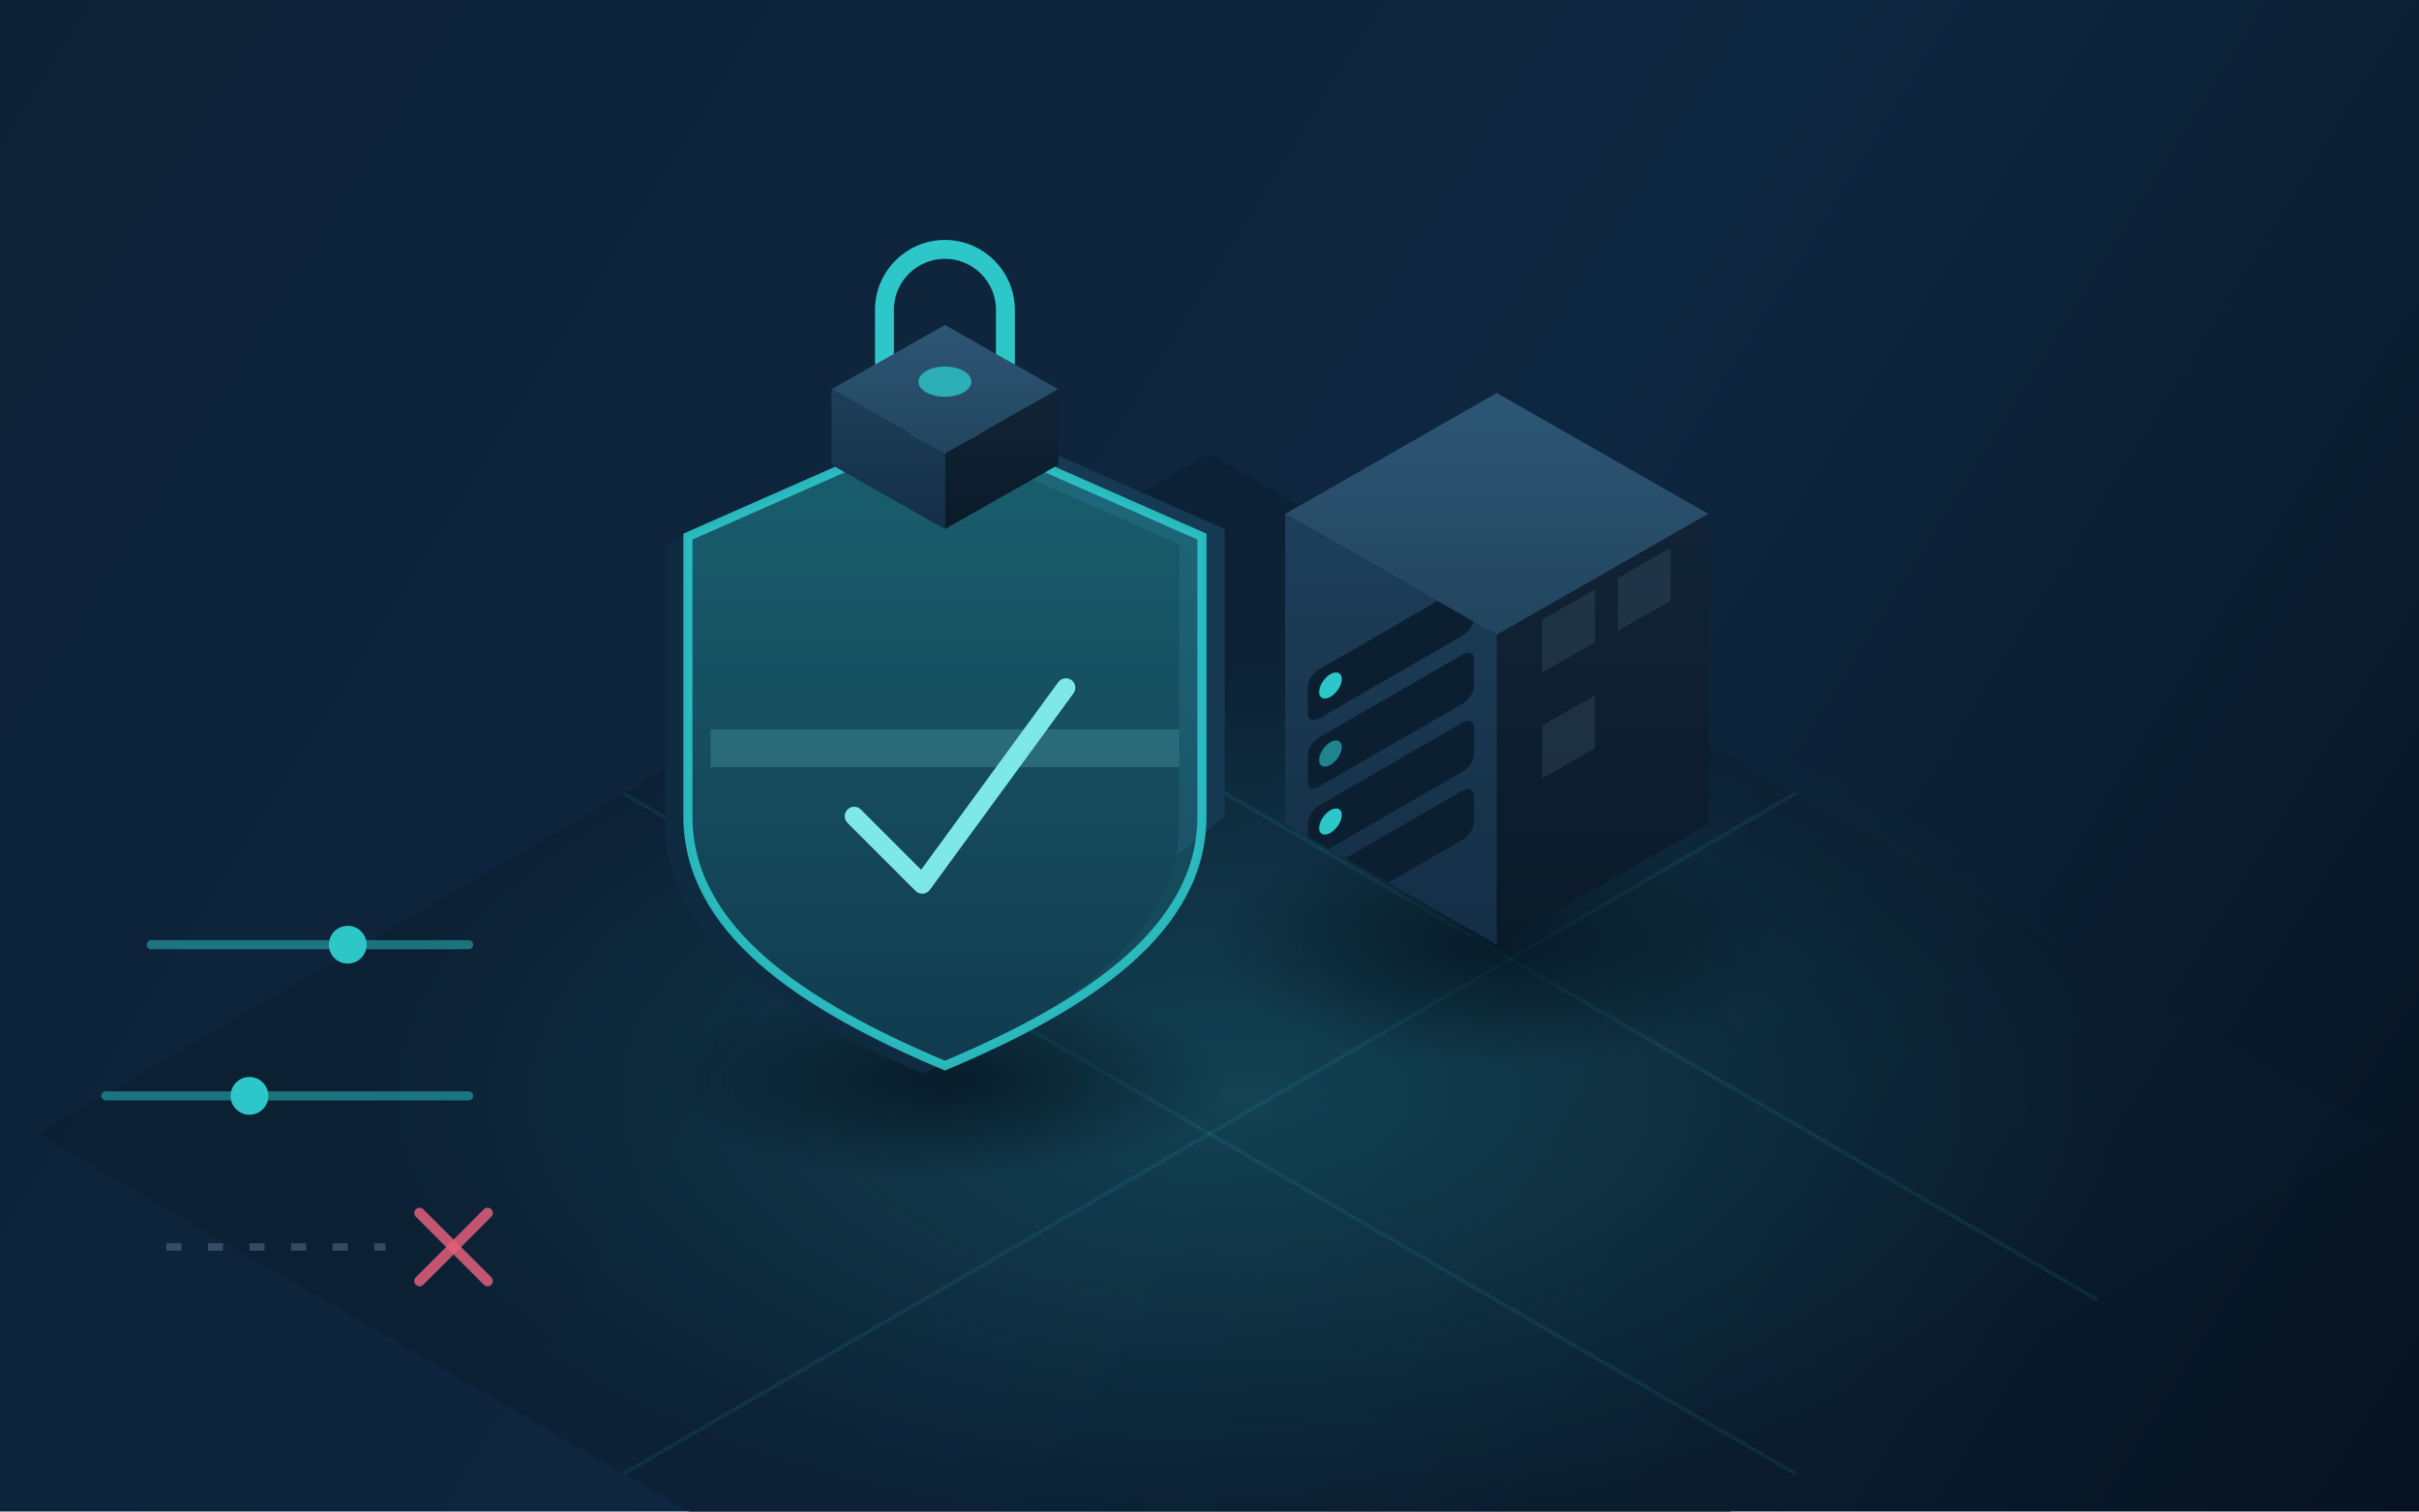
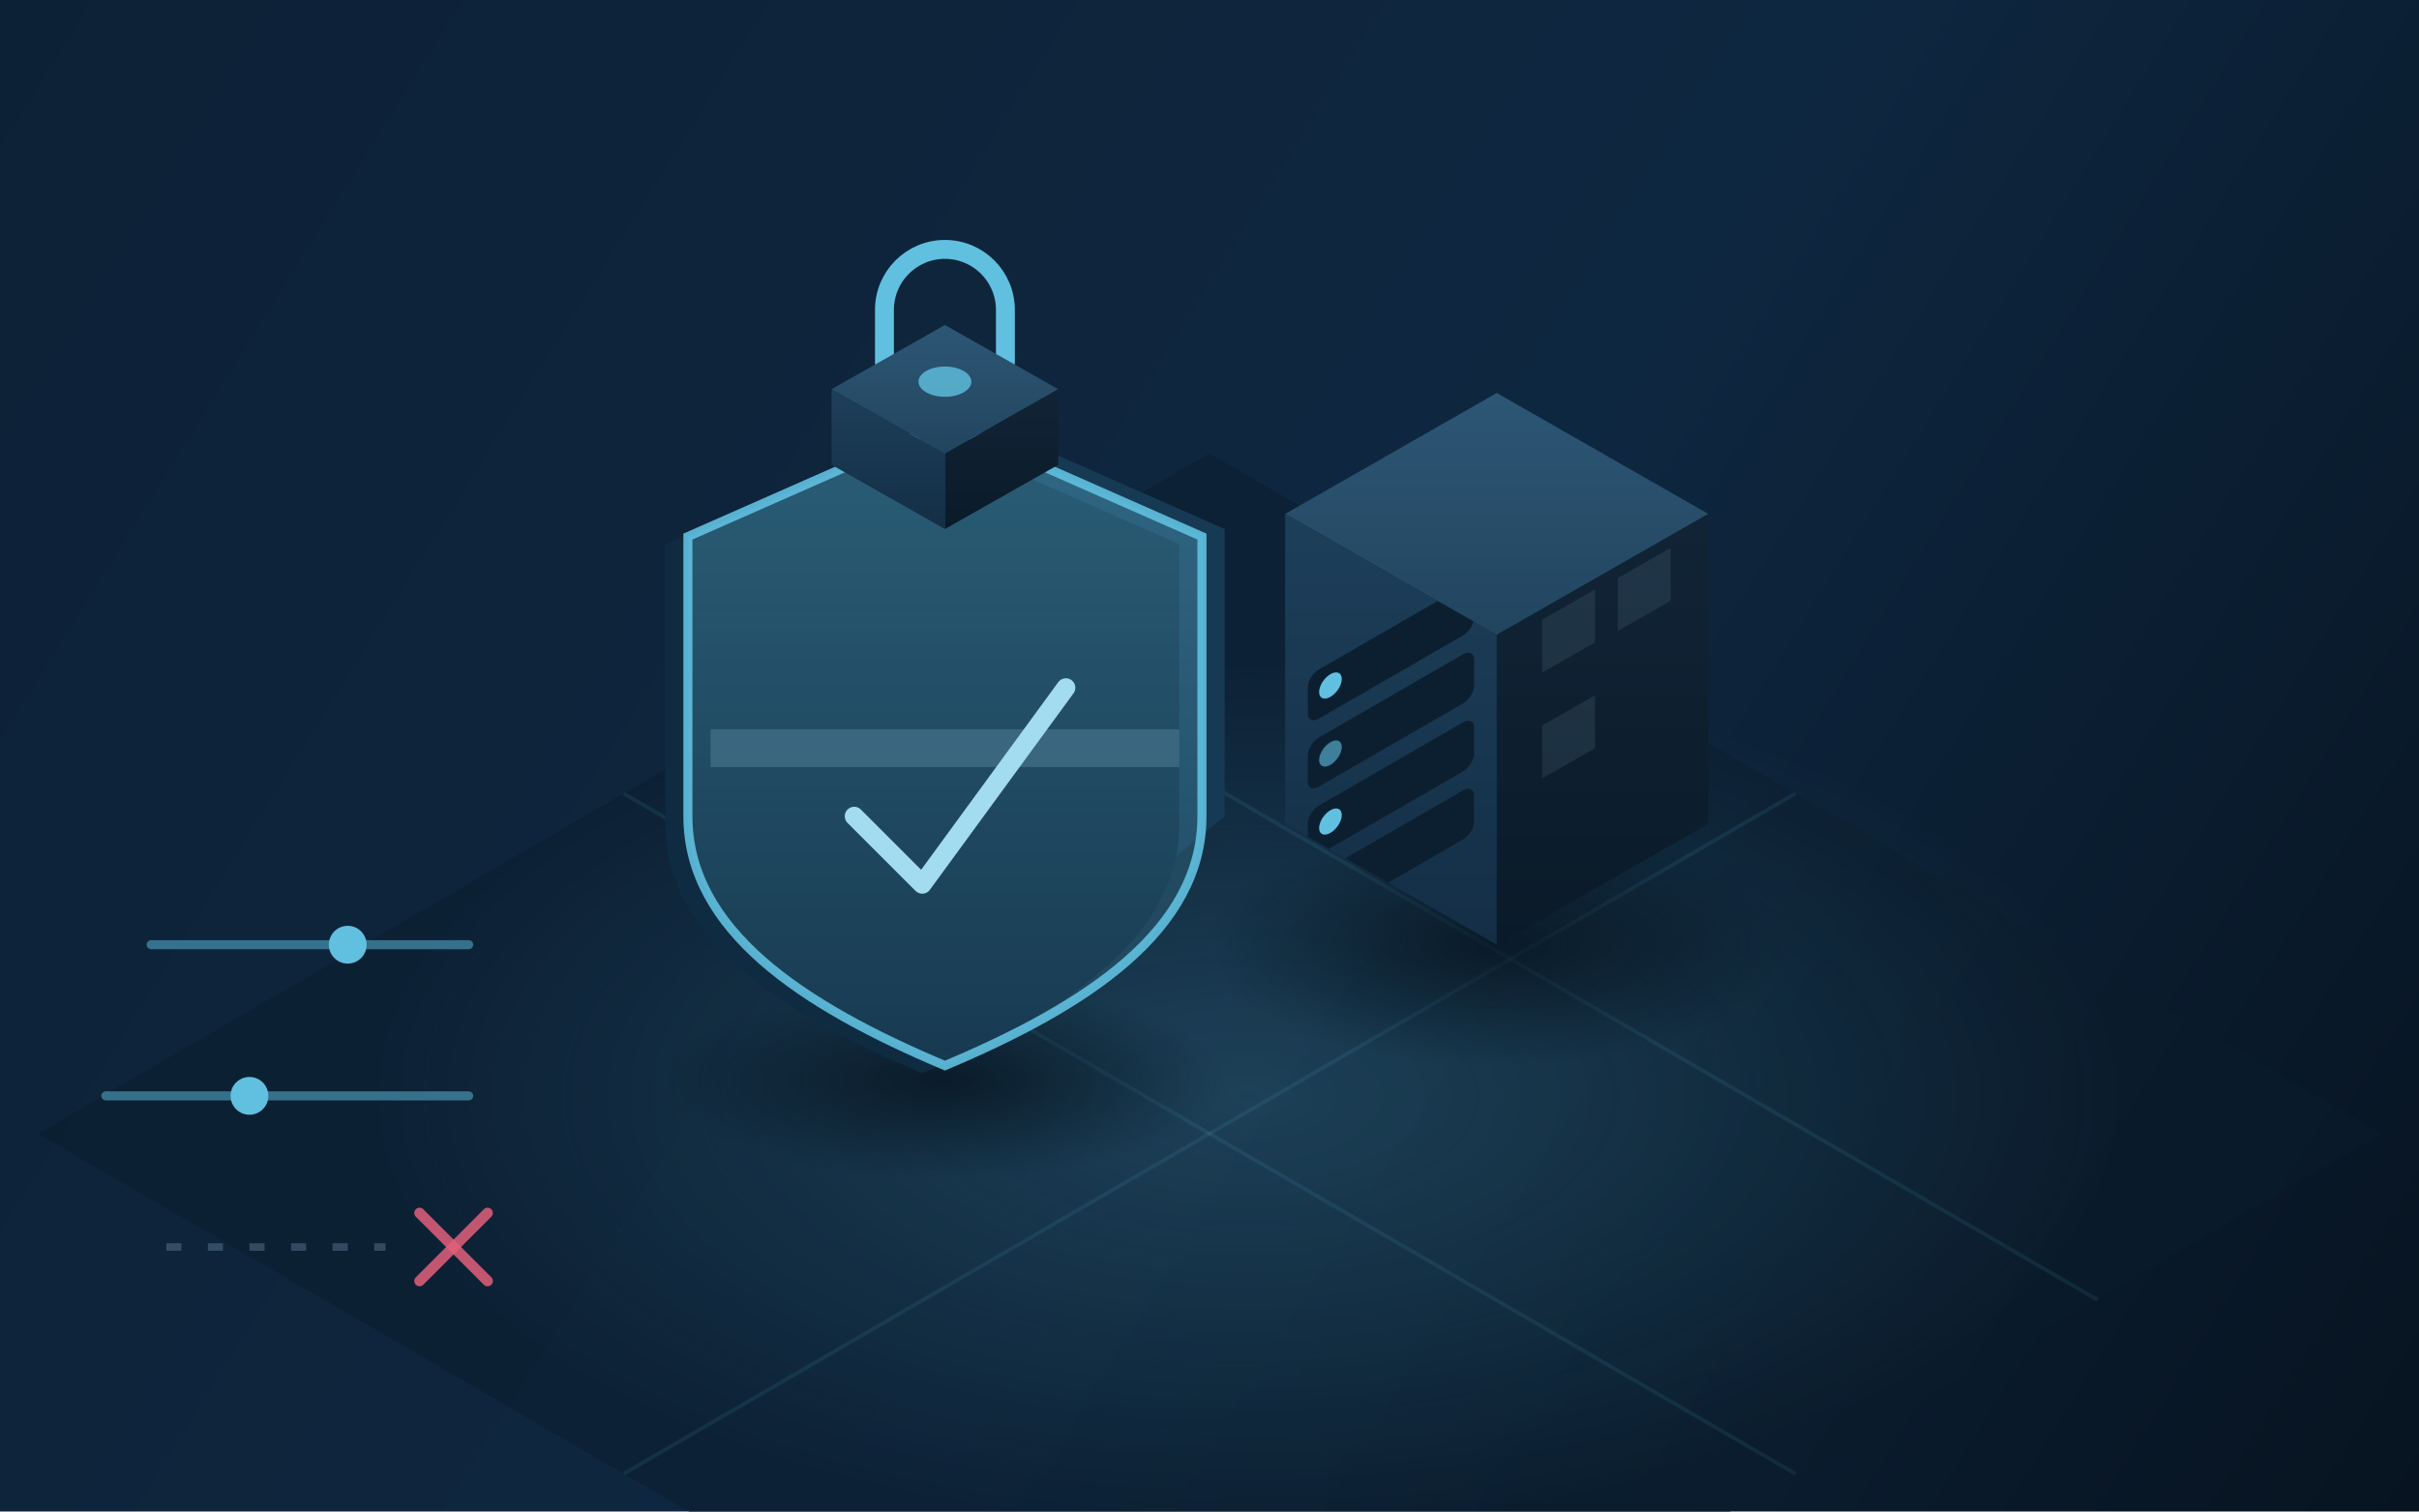
<svg xmlns="http://www.w3.org/2000/svg" viewBox="0 0 640 400" width="640" height="400" role="img" aria-label="An isometric server cabinet behind a standing shield, with a padlock above it and traffic arriving from one side">
  <defs>
    <linearGradient id="bg" x1="0" y1="0" x2="640" y2="400" gradientUnits="userSpaceOnUse">
      <stop offset="0" stop-color="#0d2136" />
      <stop offset=".55" stop-color="#0e2740" />
      <stop offset="1" stop-color="#071320" />
    </linearGradient>
    <linearGradient id="fTop" x1="0" y1="0" x2="0" y2="1">
      <stop offset="0" stop-color="#2d5675" />
      <stop offset="1" stop-color="#22455f" />
    </linearGradient>
    <linearGradient id="fLeft" x1="0" y1="0" x2="0" y2="1">
      <stop offset="0" stop-color="#1d3f5a" />
      <stop offset="1" stop-color="#142e46" />
    </linearGradient>
    <linearGradient id="fRight" x1="0" y1="0" x2="0" y2="1">
      <stop offset="0" stop-color="#112436" />
      <stop offset="1" stop-color="#0a1a29" />
    </linearGradient>
    <linearGradient id="shieldFace" x1="0" y1="0" x2="0" y2="1">
-       <stop offset="0" stop-color="#2dc7c9" stop-opacity=".34" />
-       <stop offset="1" stop-color="#2dc7c9" stop-opacity=".1" />
+       <stop offset="0" stop-color="#61c0e0" stop-opacity=".34" />
+       <stop offset="1" stop-color="#61c0e0" stop-opacity=".1" />
    </linearGradient>
    <radialGradient id="pool" cx=".5" cy=".5" r=".5">
-       <stop offset="0" stop-color="#2dc7c9" stop-opacity=".2" />
-       <stop offset="1" stop-color="#2dc7c9" stop-opacity="0" />
+       <stop offset="0" stop-color="#61c0e0" stop-opacity=".2" />
+       <stop offset="1" stop-color="#61c0e0" stop-opacity="0" />
    </radialGradient>
    <radialGradient id="shadow" cx=".5" cy=".5" r=".5">
      <stop offset="0" stop-color="#04101b" stop-opacity=".7" />
      <stop offset="1" stop-color="#04101b" stop-opacity="0" />
    </radialGradient>
    <clipPath id="cabL">
      <polygon points="-56,-100 0,-68 0,14 -56,-18" />
    </clipPath>
  </defs>
  <rect width="640" height="400" fill="url(#bg)" />
  <polygon points="320,120 630,300 320,480 10,300" fill="#0a1b2b" opacity=".5" />
-   <g stroke="#2dc7c9" stroke-opacity=".1" stroke-width="1">
+   <g stroke="#61c0e0" stroke-opacity=".1" stroke-width="1">
    <path d="M165 210L475 390M245 164L555 344" />
    <path d="M475 210L165 390" />
  </g>
  <ellipse cx="330" cy="290" rx="235" ry="115" fill="url(#pool)" />
  <g transform="translate(396 236)">
    <ellipse cx="0" cy="14" rx="76" ry="32" fill="url(#shadow)" />
    <polygon points="0,-132 56,-100 0,-68 -56,-100" fill="url(#fTop)" />
    <polygon points="-56,-100 0,-68 0,14 -56,-18" fill="url(#fLeft)" />
    <polygon points="0,-68 56,-100 56,-18 0,14" fill="url(#fRight)" />
    <g clip-path="url(#cabL)">
      <g transform="skewY(-30)">
        <g fill="#0c1f31">
          <rect x="-50" y="-86" width="44" height="13" rx="3" />
          <rect x="-50" y="-68" width="44" height="13" rx="3" />
          <rect x="-50" y="-50" width="44" height="13" rx="3" />
          <rect x="-50" y="-32" width="44" height="13" rx="3" />
        </g>
-         <g fill="#2dc7c9">
+         <g fill="#61c0e0">
          <circle cx="-44" cy="-80" r="3" class="b" />
          <circle cx="-44" cy="-62" r="3" opacity=".6" />
          <circle cx="-44" cy="-44" r="3" class="b b2" />
          <circle cx="-44" cy="-26" r="3" opacity=".75" />
        </g>
      </g>
    </g>
    <g fill="#8fb7cf" fill-opacity=".12">
      <polygon points="12,-72 26,-80 26,-66 12,-58" />
      <polygon points="32,-83 46,-91 46,-77 32,-69" />
      <polygon points="12,-44 26,-52 26,-38 12,-30" />
    </g>
  </g>
  <g transform="translate(250 268)">
    <ellipse cx="0" cy="18" rx="74" ry="26" fill="url(#shadow)" />
    <polygon points="6,-158 74,-128 74,-52 6,4" fill="#173a54" />
    <path d="M0 -156 68 -126v74c0 30-30 50-68 66-38-16-68-36-68-66v-74l68-30Z" transform="translate(-6 2)" fill="#0f2b41" />
-     <path d="M0 -156 68 -126v74c0 30-30 50-68 66-38-16-68-36-68-66v-74l68-30Z" fill="url(#shieldFace)" stroke="#2dc7c9" stroke-width="2.4" stroke-opacity=".9" />
+     <path d="M0 -156 68 -126v74c0 30-30 50-68 66-38-16-68-36-68-66v-74l68-30Z" fill="url(#shieldFace)" stroke="#61c0e0" stroke-width="2.4" stroke-opacity=".9" />
    <g clip-path="none" opacity=".55">
-       <path d="M-62 -70h124" stroke="#7ee8e9" stroke-width="10" stroke-opacity=".35" class="sweep" />
+       <path d="M-62 -70h124" stroke="#a3dbf0" stroke-width="10" stroke-opacity=".35" class="sweep" />
    </g>
-     <polyline points="-24,-52 -6,-34 32,-86" fill="none" stroke="#7ee8e9" stroke-width="5" stroke-linecap="round" stroke-linejoin="round" />
+     <polyline points="-24,-52 -6,-34 32,-86" fill="none" stroke="#a3dbf0" stroke-width="5" stroke-linecap="round" stroke-linejoin="round" />
  </g>
  <g transform="translate(250 92)">
-     <path d="M-16 4v-14a16 16 0 0 1 32 0v14" fill="none" stroke="#2dc7c9" stroke-width="5" stroke-linecap="round" />
+     <path d="M-16 4v-14a16 16 0 0 1 32 0v14" fill="none" stroke="#61c0e0" stroke-width="5" stroke-linecap="round" />
    <polygon points="0,-6 30,11 0,28 -30,11" fill="url(#fTop)" />
    <polygon points="-30,11 0,28 0,48 -30,31" fill="url(#fLeft)" />
    <polygon points="0,28 30,11 30,31 0,48" fill="url(#fRight)" />
-     <ellipse cx="0" cy="9" rx="7" ry="4" fill="#2dc7c9" fill-opacity=".8" class="b" />
+     <ellipse cx="0" cy="9" rx="7" ry="4" fill="#61c0e0" fill-opacity=".8" class="b" />
  </g>
-   <g stroke="#2dc7c9" stroke-width="2.4" stroke-linecap="round" fill="none">
+   <g stroke="#61c0e0" stroke-width="2.4" stroke-linecap="round" fill="none">
    <path d="M40 250h84" stroke-opacity=".5" />
    <path d="M28 290h96" stroke-opacity=".5" />
  </g>
-   <g fill="#2dc7c9">
+   <g fill="#61c0e0">
    <circle cx="92" cy="250" r="5" class="b" />
    <circle cx="66" cy="290" r="5" class="b b2" />
  </g>
  <g stroke="#8fb7cf" stroke-opacity=".28" stroke-width="2" stroke-dasharray="4 7" fill="none">
    <path d="M44 330h58" />
  </g>
  <g transform="translate(120 330)" stroke="#e2607a" stroke-opacity=".85" stroke-width="2.8" stroke-linecap="round">
    <line x1="-9" y1="-9" x2="9" y2="9" />
    <line x1="9" y1="-9" x2="-9" y2="9" />
  </g>
  <style>
    .b { animation: blink 3.4s ease-in-out infinite }
    .b2 { animation-delay: 1.1s }
    .sweep { animation: sw 4.2s cubic-bezier(.45,0,.55,1) infinite }
    @keyframes blink { 0%,100% { opacity:.35 } 50% { opacity:1 } }
    @keyframes sw { 0%,100% { transform: translateY(-58px) } 50% { transform: translateY(82px) } }
    @media (prefers-reduced-motion: reduce) { .b, .sweep { animation: none } }
  </style>
</svg>
